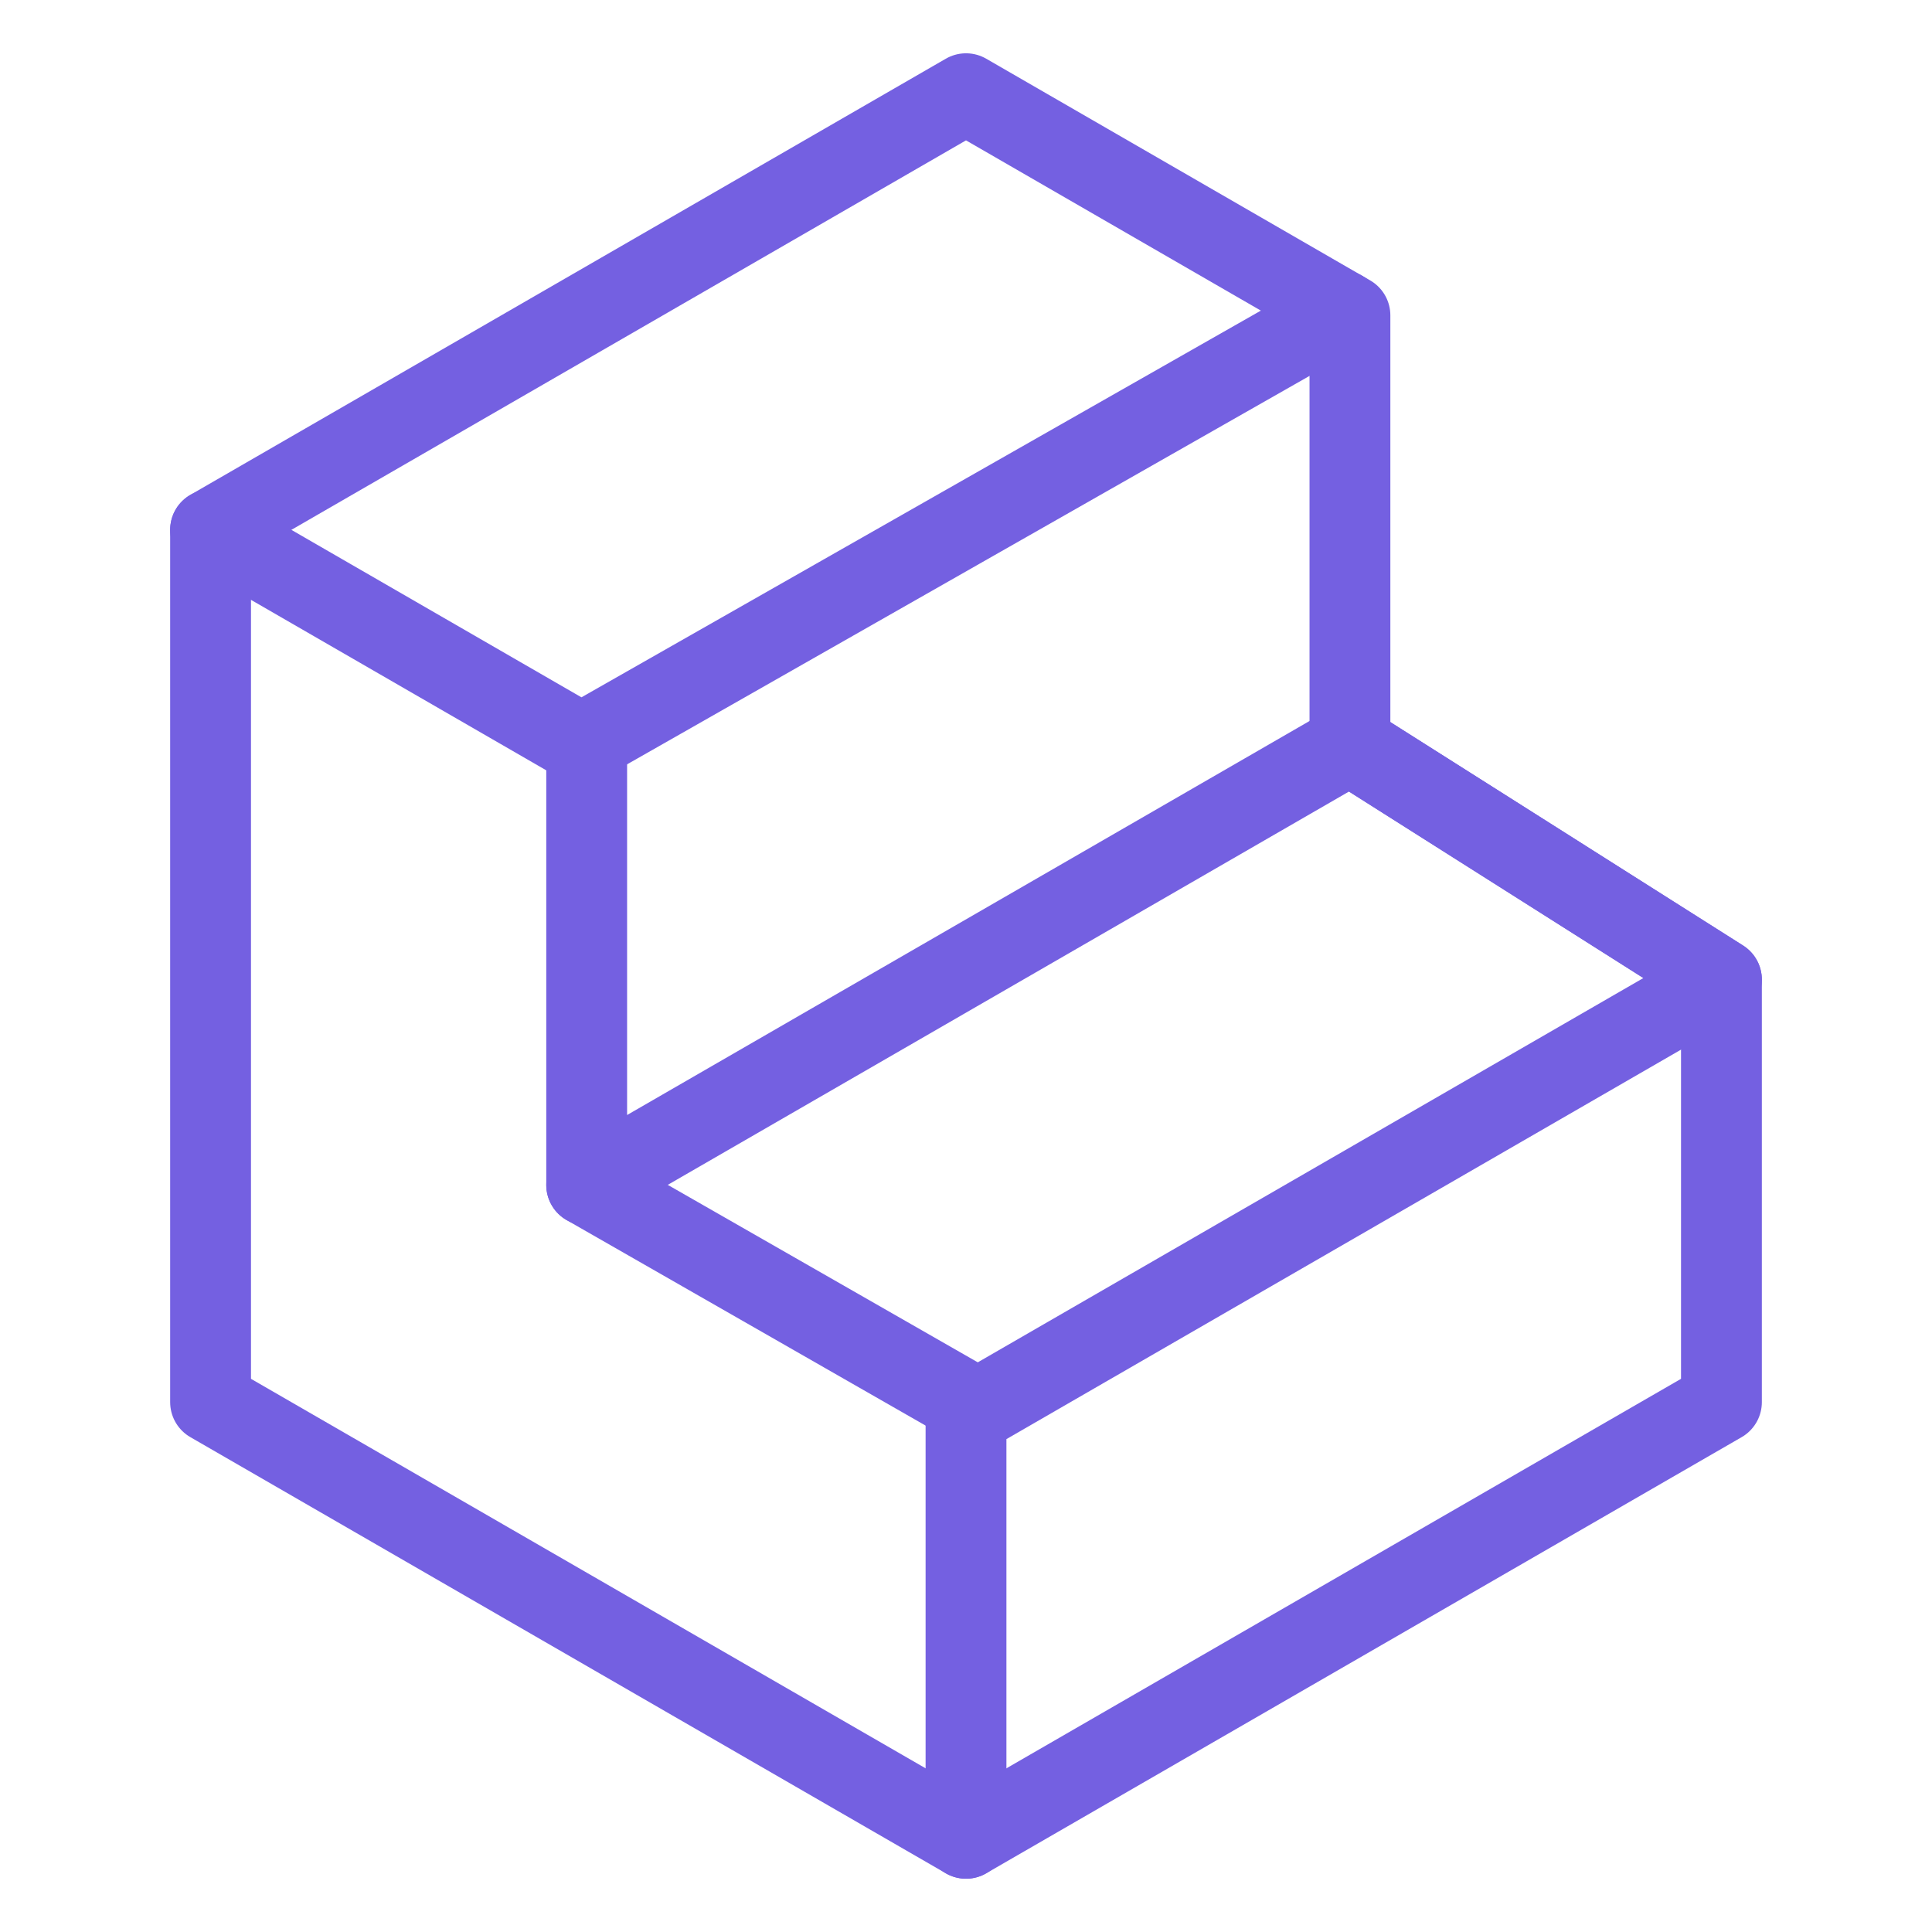
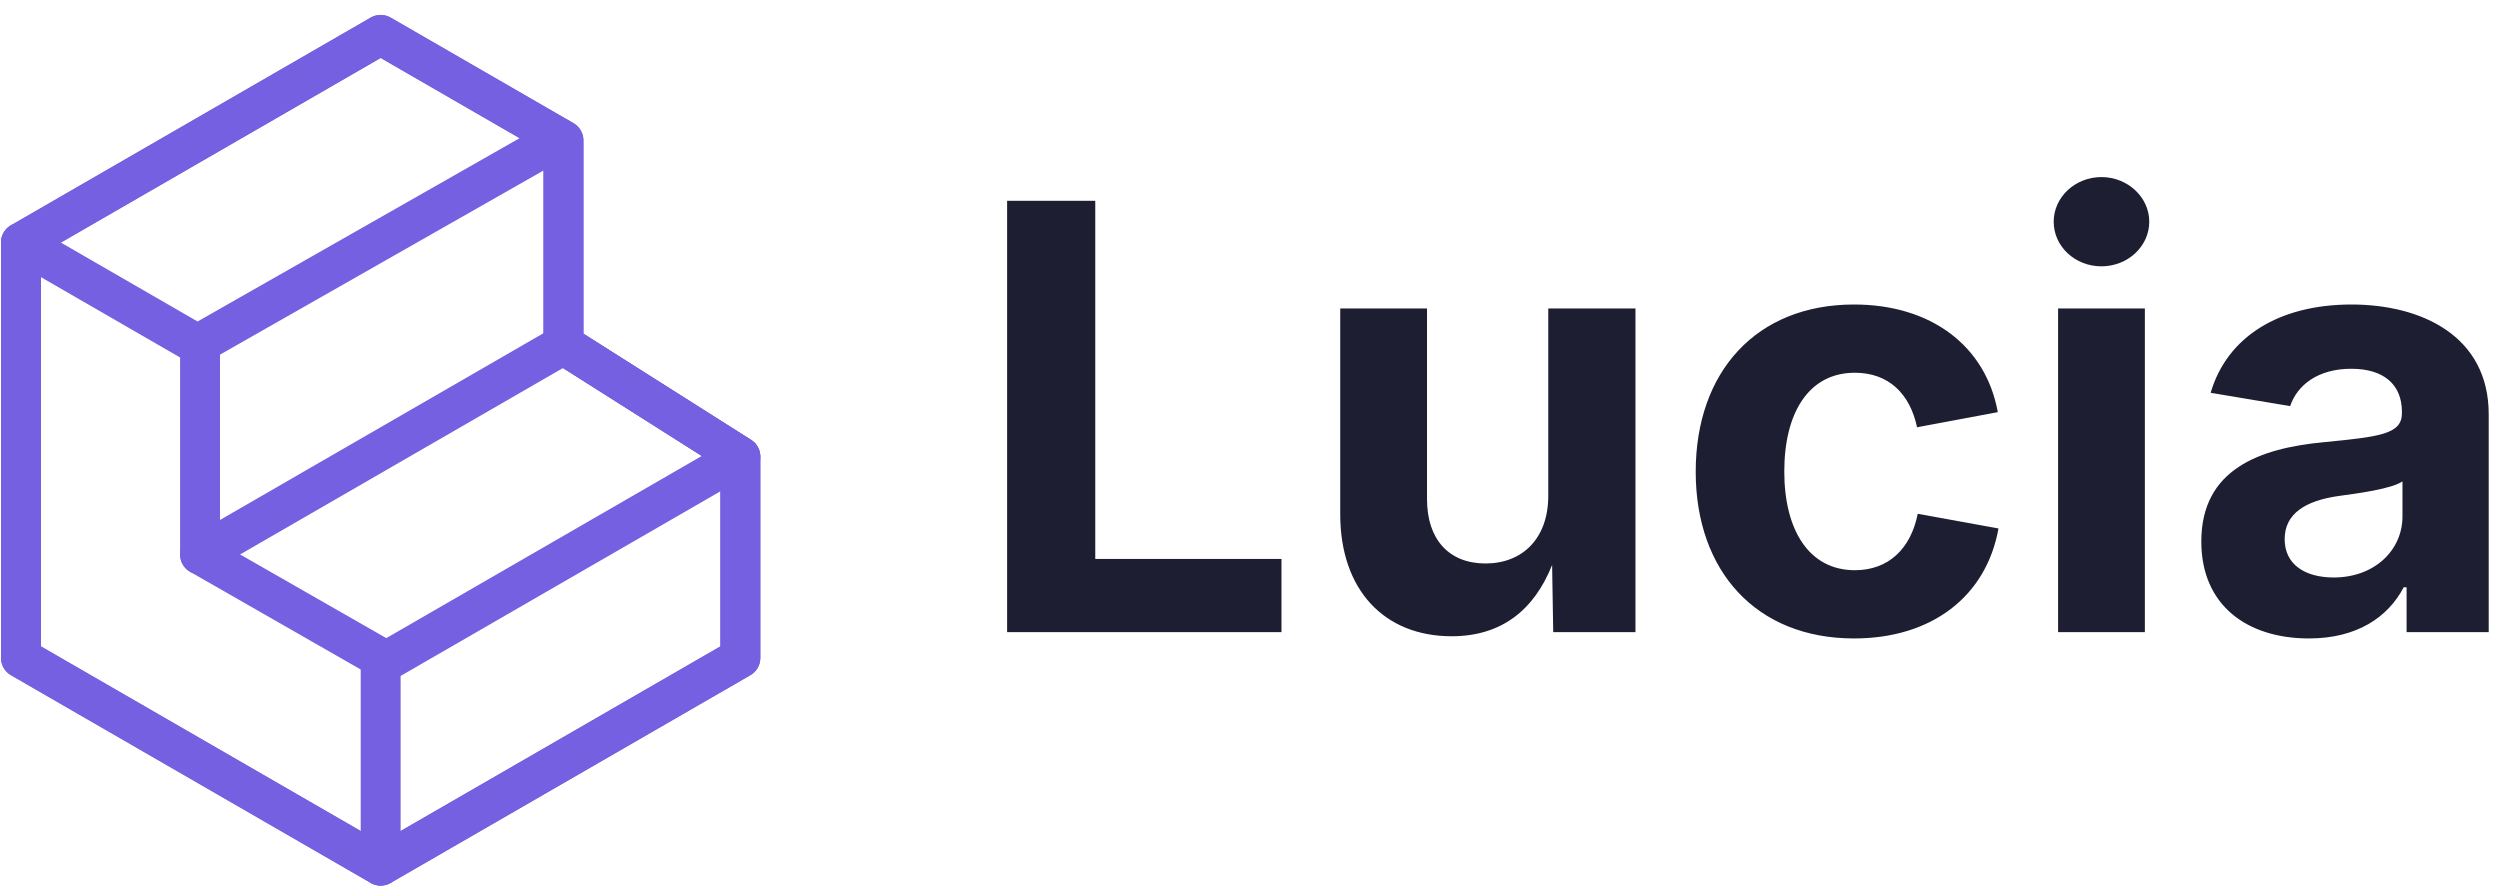
- <svg xmlns="http://www.w3.org/2000/svg" width="100%" height="100%" viewBox="0 0 1000 1000" version="1.1" xml:space="preserve" style="fill-rule:evenodd;clip-rule:evenodd;stroke-linecap:round;stroke-linejoin:round;stroke-miterlimit:1.5;">
-   <g transform="matrix(7.05469,0,0,7.05469,-1846.06,-2940.56)">
-     <g transform="matrix(1,0,0,1,-166.277,7.69873)">
-       <path d="M498.831,416L443.405,448L443.405,512L498.831,544L554.256,512L554.256,481L527,463.736L527,432.264L498.831,416Z" style="fill:rgb(116,96,225);fill-opacity:0;stroke:rgb(116,96,225);stroke-width:5.93px;" />
-     </g>
-     <g transform="matrix(1,0,0,1,-166.277,7.69873)">
-       <path d="M471,496.068L498.831,512" style="fill:none;stroke:rgb(116,96,225);stroke-width:5.93px;stroke-linejoin:miter;" />
-     </g>
-     <g transform="matrix(1,0,0,1,-166.277,7.69873)">
-       <path d="M471,463.932L471,496.068L527,463.736L554.256,481L498.831,513L498.831,544" style="fill:none;stroke:rgb(116,96,225);stroke-width:5.93px;" />
-     </g>
-     <g transform="matrix(1,0,0,1,-166.277,7.69873)">
-       <path d="M443.405,448L470.605,463.704L526.426,431.932" style="fill:none;stroke:rgb(116,96,225);stroke-width:5.93px;" />
+ <svg xmlns="http://www.w3.org/2000/svg" width="100%" height="100%" viewBox="0 0 1000 355" version="1.1" xml:space="preserve" style="fill-rule:evenodd;clip-rule:evenodd;stroke-linecap:round;stroke-linejoin:round;stroke-miterlimit:1.5;">
+   <g transform="matrix(3.51526,0,0,3.51526,-983.774,-476.082)">
+     <text x="390.003px" y="207.361px" style="font-family:'Inter-Bold', 'Inter';font-weight:700;font-size:67.455px;fill:rgb(29,30,50);">Lucia</text>
+   </g>
+   <g transform="matrix(2.59592,0,0,2.59592,-711.017,-1085.93)">
+     <g>
+       <g transform="matrix(1,0,0,1,-166.277,7.69873)">
+         <g>
+           <path d="M498.831,416L443.405,448L443.405,512L498.831,544L554.256,512L554.256,481L527,463.736L527,432.264L498.831,416Z" style="fill:rgb(116,96,225);fill-opacity:0;stroke:rgb(116,96,225);stroke-width:6.15px;" />
+         </g>
+       </g>
+       <g transform="matrix(1,0,0,1,-166.277,7.69873)">
+         <g>
+           <path d="M498.831,416L443.405,448L443.405,512L498.831,544L554.256,512L554.256,481L527,463.736L527,432.264L498.831,416Z" style="fill:rgb(116,96,225);fill-opacity:0;stroke:rgb(116,96,225);stroke-width:6.15px;" />
+         </g>
+       </g>
+       <g transform="matrix(1,0,0,1,-166.277,7.69873)">
+         <path d="M471,496.068L498.831,512" style="fill:none;stroke:rgb(116,96,225);stroke-width:6.15px;stroke-linejoin:miter;" />
+       </g>
+       <g transform="matrix(1,0,0,1,-166.277,7.69873)">
+         <path d="M471,463.932L471,496.068L527,463.736L554.256,481L498.831,513L498.831,544" style="fill:none;stroke:rgb(116,96,225);stroke-width:6.15px;" />
+       </g>
+       <g transform="matrix(1,0,0,1,-166.277,7.69873)">
+         <path d="M443.405,448L470.605,463.704L526.426,431.932" style="fill:none;stroke:rgb(116,96,225);stroke-width:6.15px;" />
+       </g>
    </g>
  </g>
</svg>
